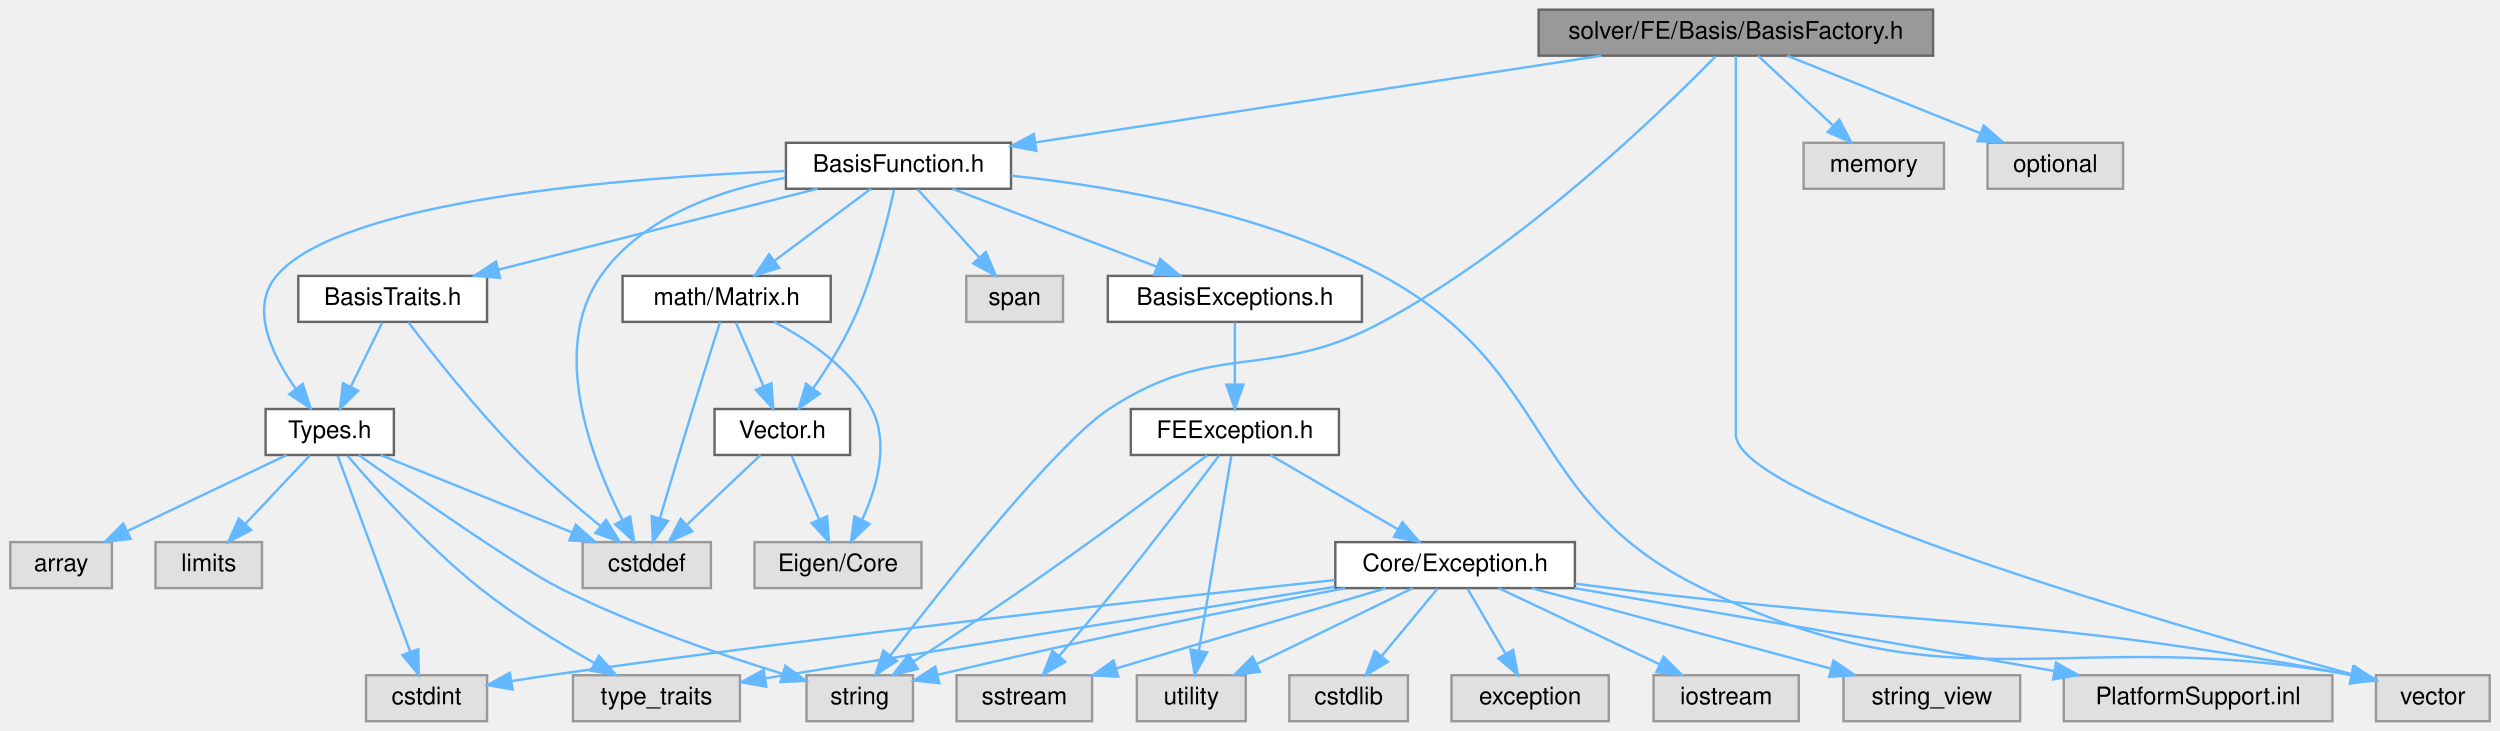
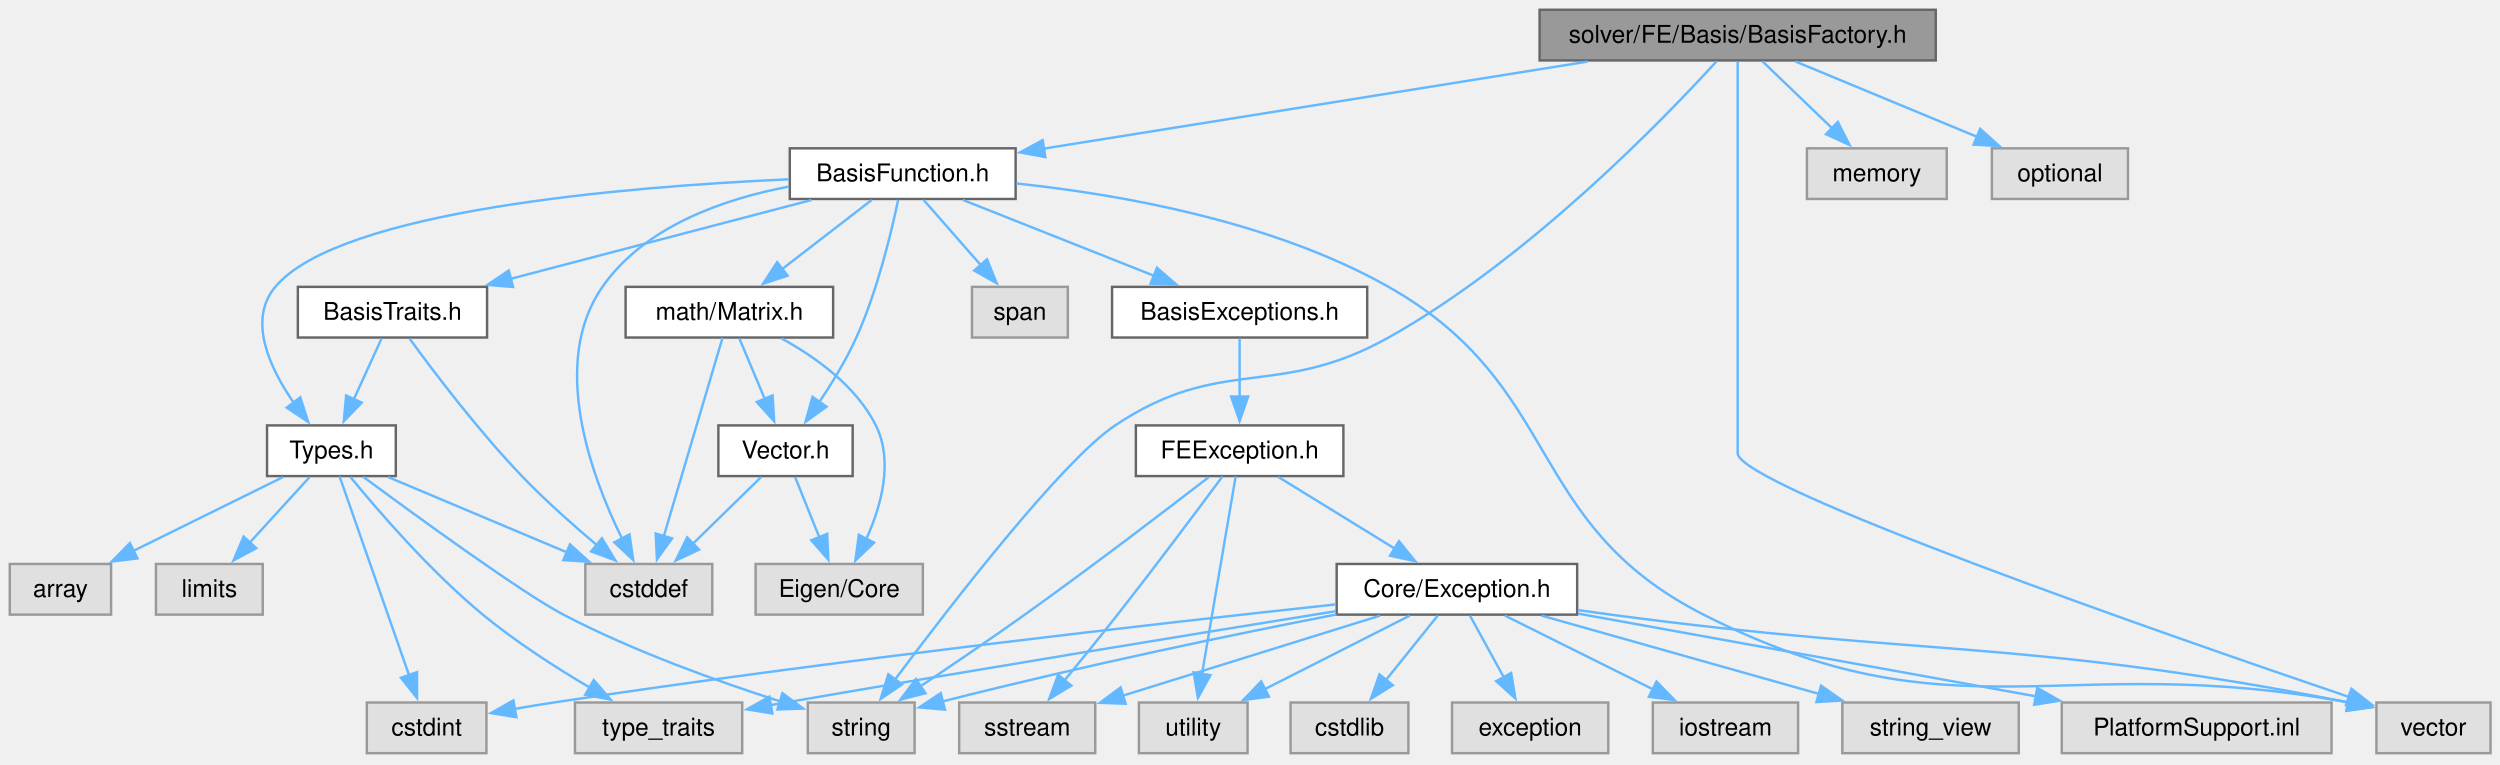
- <svg xmlns="http://www.w3.org/2000/svg" xmlns:xlink="http://www.w3.org/1999/xlink" width="1033pt" height="302pt" viewBox="0.00 0.00 1032.50 302.00">
-   <g id="graph0" class="graph" transform="scale(1 1) rotate(0) translate(4 298)">
+ <svg xmlns="http://www.w3.org/2000/svg" xmlns:xlink="http://www.w3.org/1999/xlink" width="1024pt" height="313pt" viewBox="0.00 0.00 1024.00 313.00">
+   <g id="graph0" class="graph" transform="scale(1 1) rotate(0) translate(4 308.5)">
    <g id="Node000001" class="node">
      <g id="a_Node000001">
        <a xlink:title="Runtime creation of basis families.">
-           <polygon fill="#999999" stroke="#666666" points="794.5,-294 631.5,-294 631.5,-275 794.5,-275 794.5,-294" />
-           <text text-anchor="middle" x="713" y="-282" font-family="Helvetica,sans-Serif" font-size="10.00">solver/FE/Basis/BasisFactory.h</text>
+           <polygon fill="#999999" stroke="#666666" points="788.88,-304.5 626.62,-304.5 626.62,-283.75 788.88,-283.75 788.88,-304.5" />
+           <text xml:space="preserve" text-anchor="middle" x="707.75" y="-291" font-family="Helvetica,sans-Serif" font-size="10.00">solver/FE/Basis/BasisFactory.h</text>
        </a>
      </g>
    </g>
    <g id="Node000002" class="node">
      <g id="a_Node000002">
        <a xlink:href="_basis_function_8h_source.html" target="_top" xlink:title=" ">
-           <polygon fill="white" stroke="#666666" points="413.5,-239 320.5,-239 320.5,-220 413.5,-220 413.5,-239" />
-           <text text-anchor="middle" x="367" y="-227" font-family="Helvetica,sans-Serif" font-size="10.00">BasisFunction.h</text>
+           <polygon fill="white" stroke="#666666" points="412,-247.75 319.5,-247.75 319.5,-227 412,-227 412,-247.75" />
+           <text xml:space="preserve" text-anchor="middle" x="365.75" y="-234.25" font-family="Helvetica,sans-Serif" font-size="10.00">BasisFunction.h</text>
        </a>
      </g>
    </g>
    <g id="edge1_Node000001_Node000002" class="edge">
      <g id="a_edge1_Node000001_Node000002">
        <a xlink:title=" ">
-           <path fill="none" stroke="#63b8ff" d="M657.41,-274.98C593.22,-265.15 488.2,-249.07 423.59,-239.17" />
-           <polygon fill="#63b8ff" stroke="#63b8ff" points="423.99,-235.69 413.58,-237.63 422.93,-242.61 423.99,-235.69" />
+           <path fill="none" stroke="#63b8ff" d="M646.21,-283.27C582.94,-273.14 485.17,-257.49 423.36,-247.6" />
+           <polygon fill="#63b8ff" stroke="#63b8ff" points="424.18,-244.18 413.75,-246.06 423.08,-251.1 424.18,-244.18" />
        </a>
      </g>
    </g>
    <g id="Node000011" class="node">
      <g id="a_Node000011">
        <a xlink:title=" ">
-           <polygon fill="#e0e0e0" stroke="#999999" points="373,-19 329,-19 329,0 373,0 373,-19" />
-           <text text-anchor="middle" x="351" y="-7" font-family="Helvetica,sans-Serif" font-size="10.00">string</text>
+           <polygon fill="#e0e0e0" stroke="#999999" points="370.62,-20.75 326.88,-20.75 326.88,0 370.62,0 370.62,-20.75" />
+           <text xml:space="preserve" text-anchor="middle" x="348.75" y="-7.25" font-family="Helvetica,sans-Serif" font-size="10.00">string</text>
        </a>
      </g>
    </g>
    <g id="edge41_Node000001_Node000011" class="edge">
      <g id="a_edge41_Node000001_Node000011">
        <a xlink:title=" ">
-           <path fill="none" stroke="#63b8ff" d="M704.63,-274.74C683.52,-253.1 625.6,-196.64 567,-165 520.62,-139.96 498.04,-157.97 454,-129 432.33,-114.75 385.96,-56.2 363.58,-27.09" />
-           <polygon fill="#63b8ff" stroke="#63b8ff" points="366.32,-24.9 357.47,-19.08 360.76,-29.15 366.32,-24.9" />
+           <path fill="none" stroke="#63b8ff" d="M699.05,-283.34C678.12,-260.38 622.44,-202.55 564.75,-170.25 519.13,-144.71 496.21,-163.33 452.75,-134.25 431.05,-119.73 385.61,-60.93 362.66,-30.24" />
+           <polygon fill="#63b8ff" stroke="#63b8ff" points="365.48,-28.16 356.7,-22.22 359.86,-32.34 365.48,-28.16" />
        </a>
      </g>
    </g>
    <g id="Node000015" class="node">
      <g id="a_Node000015">
        <a xlink:title=" ">
-           <polygon fill="#e0e0e0" stroke="#999999" points="1024.5,-19 977.5,-19 977.5,0 1024.5,0 1024.5,-19" />
-           <text text-anchor="middle" x="1001" y="-7" font-family="Helvetica,sans-Serif" font-size="10.00">vector</text>
+           <polygon fill="#e0e0e0" stroke="#999999" points="1016.12,-20.75 969.38,-20.75 969.38,0 1016.12,0 1016.12,-20.75" />
+           <text xml:space="preserve" text-anchor="middle" x="992.75" y="-7.25" font-family="Helvetica,sans-Serif" font-size="10.00">vector</text>
        </a>
      </g>
    </g>
    <g id="edge42_Node000001_Node000015" class="edge">
      <g id="a_edge42_Node000001_Node000015">
        <a xlink:title=" ">
-           <path fill="none" stroke="#63b8ff" d="M713,-274.82C713,-256.48 713,-212.44 713,-175.5 713,-175.5 713,-175.5 713,-118.5 713,-91.6 891.47,-40.12 967.42,-19.44" />
-           <polygon fill="#63b8ff" stroke="#63b8ff" points="968.69,-22.72 977.43,-16.73 966.86,-15.96 968.69,-22.72" />
+           <path fill="none" stroke="#63b8ff" d="M707.75,-283.28C707.75,-263.85 707.75,-219.18 707.75,-181.62 707.75,-181.62 707.75,-181.62 707.75,-122.88 707.75,-109.58 882.09,-48.88 958.06,-23.05" />
+           <polygon fill="#63b8ff" stroke="#63b8ff" points="959.16,-26.38 967.51,-19.85 956.91,-19.75 959.16,-26.38" />
        </a>
      </g>
    </g>
    <g id="Node000026" class="node">
      <g id="a_Node000026">
        <a xlink:title=" ">
-           <polygon fill="#e0e0e0" stroke="#999999" points="799,-239 741,-239 741,-220 799,-220 799,-239" />
-           <text text-anchor="middle" x="770" y="-227" font-family="Helvetica,sans-Serif" font-size="10.00">memory</text>
+           <polygon fill="#e0e0e0" stroke="#999999" points="793.38,-247.75 736.12,-247.75 736.12,-227 793.38,-227 793.38,-247.75" />
+           <text xml:space="preserve" text-anchor="middle" x="764.75" y="-234.25" font-family="Helvetica,sans-Serif" font-size="10.00">memory</text>
        </a>
      </g>
    </g>
    <g id="edge39_Node000001_Node000026" class="edge">
      <g id="a_edge39_Node000001_Node000026">
        <a xlink:title=" ">
-           <path fill="none" stroke="#63b8ff" d="M722.16,-274.98C730.5,-267.23 743.03,-255.58 753.18,-246.14" />
-           <polygon fill="#63b8ff" stroke="#63b8ff" points="755.74,-248.54 760.68,-239.17 750.97,-243.42 755.74,-248.54" />
+           <path fill="none" stroke="#63b8ff" d="M717.94,-283.34C725.88,-275.71 737.12,-264.92 746.59,-255.82" />
+           <polygon fill="#63b8ff" stroke="#63b8ff" points="748.77,-258.58 753.56,-249.13 743.92,-253.53 748.77,-258.58" />
        </a>
      </g>
    </g>
    <g id="Node000027" class="node">
      <g id="a_Node000027">
        <a xlink:title=" ">
-           <polygon fill="#e0e0e0" stroke="#999999" points="873,-239 817,-239 817,-220 873,-220 873,-239" />
-           <text text-anchor="middle" x="845" y="-227" font-family="Helvetica,sans-Serif" font-size="10.00">optional</text>
+           <polygon fill="#e0e0e0" stroke="#999999" points="867.62,-247.75 811.88,-247.75 811.88,-227 867.62,-227 867.62,-247.75" />
+           <text xml:space="preserve" text-anchor="middle" x="839.75" y="-234.25" font-family="Helvetica,sans-Serif" font-size="10.00">optional</text>
        </a>
      </g>
    </g>
    <g id="edge40_Node000001_Node000027" class="edge">
      <g id="a_edge40_Node000001_Node000027">
        <a xlink:title=" ">
-           <path fill="none" stroke="#63b8ff" d="M734.21,-274.98C755.73,-266.34 789.28,-252.87 813.83,-243.02" />
-           <polygon fill="#63b8ff" stroke="#63b8ff" points="815.43,-246.14 823.41,-239.17 812.82,-239.65 815.43,-246.14" />
+           <path fill="none" stroke="#63b8ff" d="M731.35,-283.34C752.09,-274.73 782.52,-262.11 805.86,-252.43" />
+           <polygon fill="#63b8ff" stroke="#63b8ff" points="807.06,-255.72 814.96,-248.66 804.38,-249.26 807.06,-255.72" />
        </a>
      </g>
    </g>
    <g id="Node000003" class="node">
      <g id="a_Node000003">
        <a xlink:href="_basis_exceptions_8h_source.html" target="_top" xlink:title=" ">
-           <polygon fill="white" stroke="#666666" points="558.5,-184 453.5,-184 453.5,-165 558.5,-165 558.5,-184" />
-           <text text-anchor="middle" x="506" y="-172" font-family="Helvetica,sans-Serif" font-size="10.00">BasisExceptions.h</text>
+           <polygon fill="white" stroke="#666666" points="556,-191 451.5,-191 451.5,-170.25 556,-170.25 556,-191" />
+           <text xml:space="preserve" text-anchor="middle" x="503.75" y="-177.5" font-family="Helvetica,sans-Serif" font-size="10.00">BasisExceptions.h</text>
        </a>
      </g>
    </g>
    <g id="edge2_Node000002_Node000003" class="edge">
      <g id="a_edge2_Node000002_Node000003">
        <a xlink:title=" ">
-           <path fill="none" stroke="#63b8ff" d="M389.33,-219.98C412.2,-211.27 447.96,-197.63 473.86,-187.75" />
-           <polygon fill="#63b8ff" stroke="#63b8ff" points="475.16,-191 483.26,-184.17 472.67,-184.46 475.16,-191" />
+           <path fill="none" stroke="#63b8ff" d="M390.42,-226.59C412.2,-217.94 444.21,-205.25 468.66,-195.55" />
+           <polygon fill="#63b8ff" stroke="#63b8ff" points="469.88,-198.83 477.89,-191.89 467.3,-192.32 469.88,-198.83" />
        </a>
      </g>
    </g>
    <g id="edge38_Node000002_Node000015" class="edge">
      <g id="a_edge38_Node000002_Node000015">
        <a xlink:title=" ">
-           <path fill="none" stroke="#63b8ff" d="M413.6,-225.41C455.83,-220.96 518.68,-210.18 567,-184 639.13,-144.93 625.25,-90.92 699,-55 804.97,-3.39 847.97,-40.51 967.44,-19.03" />
-           <polygon fill="#63b8ff" stroke="#63b8ff" points="968.14,-22.46 977.31,-17.15 966.84,-15.58 968.14,-22.46" />
+           <path fill="none" stroke="#63b8ff" d="M412.32,-233.34C454.48,-228.9 517.1,-217.95 564.75,-191 636.77,-150.26 619.97,-94.22 693.75,-56.75 796.9,-4.36 840.31,-42.63 957.83,-20.77" />
+           <polygon fill="#63b8ff" stroke="#63b8ff" points="958.45,-24.22 967.57,-18.84 957.08,-17.35 958.45,-24.22" />
        </a>
      </g>
    </g>
    <g id="Node000017" class="node">
      <g id="a_Node000017">
        <a xlink:href="_basis_traits_8h.html" target="_top" xlink:title="Reference-topology vocabulary (BasisTopology) and the internal ElementType/topology/order maps.">
-           <polygon fill="white" stroke="#666666" points="197,-184 119,-184 119,-165 197,-165 197,-184" />
-           <text text-anchor="middle" x="158" y="-172" font-family="Helvetica,sans-Serif" font-size="10.00">BasisTraits.h</text>
+           <polygon fill="white" stroke="#666666" points="195.5,-191 118,-191 118,-170.25 195.5,-170.25 195.5,-191" />
+           <text xml:space="preserve" text-anchor="middle" x="156.75" y="-177.5" font-family="Helvetica,sans-Serif" font-size="10.00">BasisTraits.h</text>
        </a>
      </g>
    </g>
    <g id="edge19_Node000002_Node000017" class="edge">
      <g id="a_edge19_Node000002_Node000017">
        <a xlink:title=" ">
-           <path fill="none" stroke="#63b8ff" d="M333.42,-219.98C297.65,-210.91 240.88,-196.52 201.66,-186.57" />
-           <polygon fill="#63b8ff" stroke="#63b8ff" points="202.4,-183.15 191.84,-184.08 200.68,-189.93 202.4,-183.15" />
+           <path fill="none" stroke="#63b8ff" d="M328.38,-226.59C293.87,-217.54 242.4,-204.06 204.83,-194.22" />
+           <polygon fill="#63b8ff" stroke="#63b8ff" points="206.17,-190.95 195.61,-191.8 204.39,-197.72 206.17,-190.95" />
        </a>
      </g>
    </g>
    <g id="Node000018" class="node">
      <g id="a_Node000018">
        <a xlink:href="_types_8h.html" target="_top" xlink:title="Fundamental type definitions for the finite element library.">
-           <polygon fill="white" stroke="#666666" points="158.5,-129 105.5,-129 105.5,-110 158.5,-110 158.5,-129" />
-           <text text-anchor="middle" x="132" y="-117" font-family="Helvetica,sans-Serif" font-size="10.00">Types.h</text>
+           <polygon fill="white" stroke="#666666" points="158.12,-134.25 105.38,-134.25 105.38,-113.5 158.12,-113.5 158.12,-134.25" />
+           <text xml:space="preserve" text-anchor="middle" x="131.75" y="-120.75" font-family="Helvetica,sans-Serif" font-size="10.00">Types.h</text>
        </a>
      </g>
    </g>
    <g id="edge35_Node000002_Node000018" class="edge">
      <g id="a_edge35_Node000002_Node000018">
        <a xlink:title=" ">
-           <path fill="none" stroke="#63b8ff" d="M320.27,-227.34C253.61,-224.59 136.35,-215.31 110,-184 98.78,-170.67 108.13,-151.29 117.87,-137.45" />
-           <polygon fill="#63b8ff" stroke="#63b8ff" points="120.83,-139.35 124.12,-129.28 115.27,-135.1 120.83,-139.35" />
+           <path fill="none" stroke="#63b8ff" d="M319.01,-235.05C252.34,-232.06 135.07,-222.37 108.75,-191 97.33,-177.38 106.46,-157.74 116.39,-143.41" />
+           <polygon fill="#63b8ff" stroke="#63b8ff" points="119,-145.76 122.24,-135.67 113.42,-141.54 119,-145.76" />
        </a>
      </g>
    </g>
    <g id="Node000020" class="node">
      <g id="a_Node000020">
        <a xlink:title=" ">
-           <polygon fill="#e0e0e0" stroke="#999999" points="289.5,-74 236.5,-74 236.5,-55 289.5,-55 289.5,-74" />
-           <text text-anchor="middle" x="263" y="-62" font-family="Helvetica,sans-Serif" font-size="10.00">cstddef</text>
+           <polygon fill="#e0e0e0" stroke="#999999" points="287.75,-77.5 235.75,-77.5 235.75,-56.75 287.75,-56.75 287.75,-77.5" />
+           <text xml:space="preserve" text-anchor="middle" x="261.75" y="-64" font-family="Helvetica,sans-Serif" font-size="10.00">cstddef</text>
        </a>
      </g>
    </g>
    <g id="edge36_Node000002_Node000020" class="edge">
      <g id="a_edge36_Node000002_Node000020">
        <a xlink:title=" ">
-           <path fill="none" stroke="#63b8ff" d="M320.19,-224.51C293.14,-219.52 261.15,-208.44 244,-184 222.65,-153.57 240.29,-108 252.94,-83.17" />
-           <polygon fill="#63b8ff" stroke="#63b8ff" points="256.12,-84.65 257.77,-74.18 249.95,-81.33 256.12,-84.65" />
+           <path fill="none" stroke="#63b8ff" d="M319.22,-232.1C292.09,-226.94 259.93,-215.65 242.75,-191 221.14,-159.99 237.98,-113.92 250.78,-87.9" />
+           <polygon fill="#63b8ff" stroke="#63b8ff" points="253.84,-89.6 255.36,-79.12 247.63,-86.36 253.84,-89.6" />
        </a>
      </g>
    </g>
    <g id="Node000022" class="node">
      <g id="a_Node000022">
        <a xlink:href="_matrix_8h.html" target="_top" xlink:title="Fixed-size matrix types for FE computations, backed by Eigen.">
-           <polygon fill="white" stroke="#666666" points="339,-184 253,-184 253,-165 339,-165 339,-184" />
-           <text text-anchor="middle" x="296" y="-172" font-family="Helvetica,sans-Serif" font-size="10.00">math/Matrix.h</text>
+           <polygon fill="white" stroke="#666666" points="337.25,-191 252.25,-191 252.25,-170.25 337.25,-170.25 337.25,-191" />
+           <text xml:space="preserve" text-anchor="middle" x="294.75" y="-177.5" font-family="Helvetica,sans-Serif" font-size="10.00">math/Matrix.h</text>
        </a>
      </g>
    </g>
    <g id="edge28_Node000002_Node000022" class="edge">
      <g id="a_edge28_Node000002_Node000022">
        <a xlink:title=" ">
-           <path fill="none" stroke="#63b8ff" d="M355.59,-219.98C344.89,-212 328.66,-199.88 315.84,-190.31" />
-           <polygon fill="#63b8ff" stroke="#63b8ff" points="317.72,-187.35 307.61,-184.17 313.53,-192.96 317.72,-187.35" />
+           <path fill="none" stroke="#63b8ff" d="M353.06,-226.59C342.86,-218.72 328.31,-207.5 316.29,-198.24" />
+           <polygon fill="#63b8ff" stroke="#63b8ff" points="318.59,-195.59 308.53,-192.25 314.31,-201.13 318.59,-195.59" />
        </a>
      </g>
    </g>
    <g id="Node000023" class="node">
      <g id="a_Node000023">
        <a xlink:href="common_2math_2include_2math_2_vector_8h.html" target="_top" xlink:title="Fixed-size vector types for FE computations, backed by Eigen.">
-           <polygon fill="white" stroke="#666666" points="347,-129 291,-129 291,-110 347,-110 347,-129" />
-           <text text-anchor="middle" x="319" y="-117" font-family="Helvetica,sans-Serif" font-size="10.00">Vector.h</text>
+           <polygon fill="white" stroke="#666666" points="345.25,-134.25 290.25,-134.25 290.25,-113.5 345.25,-113.5 345.25,-134.25" />
+           <text xml:space="preserve" text-anchor="middle" x="317.75" y="-120.75" font-family="Helvetica,sans-Serif" font-size="10.00">Vector.h</text>
        </a>
      </g>
    </g>
    <g id="edge34_Node000002_Node000023" class="edge">
      <g id="a_edge34_Node000002_Node000023">
        <a xlink:title=" ">
-           <path fill="none" stroke="#63b8ff" d="M365.18,-219.58C362.44,-207.02 356.62,-183.58 348,-165 343.55,-155.4 337.26,-145.46 331.67,-137.41" />
-           <polygon fill="#63b8ff" stroke="#63b8ff" points="334.48,-135.33 325.8,-129.26 328.8,-139.42 334.48,-135.33" />
+           <path fill="none" stroke="#63b8ff" d="M363.88,-226.65C361.14,-213.48 355.4,-189.41 346.75,-170.25 342.63,-161.13 336.88,-151.7 331.59,-143.81" />
+           <polygon fill="#63b8ff" stroke="#63b8ff" points="334.54,-141.92 325.94,-135.74 328.8,-145.94 334.54,-141.92" />
        </a>
      </g>
    </g>
    <g id="Node000025" class="node">
      <g id="a_Node000025">
        <a xlink:title=" ">
-           <polygon fill="#e0e0e0" stroke="#999999" points="435,-184 395,-184 395,-165 435,-165 435,-184" />
-           <text text-anchor="middle" x="415" y="-172" font-family="Helvetica,sans-Serif" font-size="10.00">span</text>
+           <polygon fill="#e0e0e0" stroke="#999999" points="433.38,-191 394.12,-191 394.12,-170.25 433.38,-170.25 433.38,-191" />
+           <text xml:space="preserve" text-anchor="middle" x="413.75" y="-177.5" font-family="Helvetica,sans-Serif" font-size="10.00">span</text>
        </a>
      </g>
    </g>
    <g id="edge37_Node000002_Node000025" class="edge">
      <g id="a_edge37_Node000002_Node000025">
        <a xlink:title=" ">
-           <path fill="none" stroke="#63b8ff" d="M374.93,-219.75C381.85,-212.11 392.07,-200.82 400.45,-191.56" />
-           <polygon fill="#63b8ff" stroke="#63b8ff" points="403.1,-193.85 407.22,-184.09 397.91,-189.15 403.1,-193.85" />
+           <path fill="none" stroke="#63b8ff" d="M374.33,-226.59C380.82,-219.19 389.9,-208.82 397.72,-199.91" />
+           <polygon fill="#63b8ff" stroke="#63b8ff" points="400.28,-202.29 404.25,-192.47 395.02,-197.68 400.28,-202.29" />
        </a>
      </g>
    </g>
    <g id="Node000004" class="node">
      <g id="a_Node000004">
        <a xlink:href="_f_e_exception_8h.html" target="_top" xlink:title="Exception hierarchy for error handling in the FE library.">
-           <polygon fill="white" stroke="#666666" points="549,-129 463,-129 463,-110 549,-110 549,-129" />
-           <text text-anchor="middle" x="506" y="-117" font-family="Helvetica,sans-Serif" font-size="10.00">FEException.h</text>
+           <polygon fill="white" stroke="#666666" points="546.25,-134.25 461.25,-134.25 461.25,-113.5 546.25,-113.5 546.25,-134.25" />
+           <text xml:space="preserve" text-anchor="middle" x="503.75" y="-120.75" font-family="Helvetica,sans-Serif" font-size="10.00">FEException.h</text>
        </a>
      </g>
    </g>
    <g id="edge3_Node000003_Node000004" class="edge">
      <g id="a_edge3_Node000003_Node000004">
        <a xlink:title=" ">
-           <path fill="none" stroke="#63b8ff" d="M506,-164.75C506,-157.8 506,-147.85 506,-139.13" />
-           <polygon fill="#63b8ff" stroke="#63b8ff" points="509.5,-139.09 506,-129.09 502.5,-139.09 509.5,-139.09" />
+           <path fill="none" stroke="#63b8ff" d="M503.75,-169.84C503.75,-163.22 503.75,-154.22 503.75,-146.02" />
+           <polygon fill="#63b8ff" stroke="#63b8ff" points="507.25,-146.09 503.75,-136.09 500.25,-146.09 507.25,-146.09" />
        </a>
      </g>
    </g>
    <g id="Node000005" class="node">
      <g id="a_Node000005">
        <a xlink:href="_exception_8h_source.html" target="_top" xlink:title=" ">
-           <polygon fill="white" stroke="#666666" points="646.5,-74 547.5,-74 547.5,-55 646.5,-55 646.5,-74" />
-           <text text-anchor="middle" x="597" y="-62" font-family="Helvetica,sans-Serif" font-size="10.00">Core/Exception.h</text>
+           <polygon fill="white" stroke="#666666" points="642,-77.5 543.5,-77.5 543.5,-56.75 642,-56.75 642,-77.5" />
+           <text xml:space="preserve" text-anchor="middle" x="592.75" y="-64" font-family="Helvetica,sans-Serif" font-size="10.00">Core/Exception.h</text>
        </a>
      </g>
    </g>
    <g id="edge4_Node000004_Node000005" class="edge">
      <g id="a_edge4_Node000004_Node000005">
        <a xlink:title=" ">
-           <path fill="none" stroke="#63b8ff" d="M520.62,-109.98C534.86,-101.69 556.75,-88.94 573.45,-79.22" />
-           <polygon fill="#63b8ff" stroke="#63b8ff" points="575.23,-82.23 582.11,-74.17 571.71,-76.18 575.23,-82.23" />
+           <path fill="none" stroke="#63b8ff" d="M519.66,-113.09C532.95,-104.91 552.14,-93.11 567.52,-83.65" />
+           <polygon fill="#63b8ff" stroke="#63b8ff" points="569,-86.84 575.69,-78.62 565.34,-80.88 569,-86.84" />
        </a>
      </g>
    </g>
    <g id="Node000010" class="node">
      <g id="a_Node000010">
        <a xlink:title=" ">
-           <polygon fill="#e0e0e0" stroke="#999999" points="447,-19 391,-19 391,0 447,0 447,-19" />
-           <text text-anchor="middle" x="419" y="-7" font-family="Helvetica,sans-Serif" font-size="10.00">sstream</text>
+           <polygon fill="#e0e0e0" stroke="#999999" points="444.62,-20.75 388.88,-20.75 388.88,0 444.62,0 444.62,-20.75" />
+           <text xml:space="preserve" text-anchor="middle" x="416.75" y="-7.25" font-family="Helvetica,sans-Serif" font-size="10.00">sstream</text>
        </a>
      </g>
    </g>
    <g id="edge16_Node000004_Node000010" class="edge">
      <g id="a_edge16_Node000004_Node000010">
        <a xlink:title=" ">
-           <path fill="none" stroke="#63b8ff" d="M499.48,-109.77C490.21,-97.43 472.62,-74.24 457,-55 449.32,-45.54 440.49,-35.17 433.27,-26.82" />
-           <polygon fill="#63b8ff" stroke="#63b8ff" points="435.9,-24.51 426.7,-19.26 430.62,-29.1 435.9,-24.51" />
+           <path fill="none" stroke="#63b8ff" d="M496.74,-113.37C487.16,-100.46 469.4,-76.67 453.75,-56.75 446.71,-47.79 438.74,-37.97 432,-29.77" />
+           <polygon fill="#63b8ff" stroke="#63b8ff" points="434.82,-27.68 425.76,-22.2 429.42,-32.14 434.82,-27.68" />
        </a>
      </g>
    </g>
    <g id="edge17_Node000004_Node000011" class="edge">
      <g id="a_edge17_Node000004_Node000011">
        <a xlink:title=" ">
-           <path fill="none" stroke="#63b8ff" d="M494.59,-109.89C478.1,-97.5 446.53,-74.04 419,-55 403.91,-44.57 386.61,-33.26 373.24,-24.65" />
-           <polygon fill="#63b8ff" stroke="#63b8ff" points="374.99,-21.61 364.68,-19.16 371.21,-27.51 374.99,-21.61" />
+           <path fill="none" stroke="#63b8ff" d="M491.07,-113.04C474.1,-99.94 442.97,-76.18 415.75,-56.75 401.76,-46.77 385.85,-35.97 373.04,-27.41" />
+           <polygon fill="#63b8ff" stroke="#63b8ff" points="375.06,-24.55 364.79,-21.92 371.18,-30.37 375.06,-24.55" />
        </a>
      </g>
    </g>
    <g id="Node000014" class="node">
      <g id="a_Node000014">
        <a xlink:title=" ">
-           <polygon fill="#e0e0e0" stroke="#999999" points="510.5,-19 465.5,-19 465.5,0 510.5,0 510.5,-19" />
-           <text text-anchor="middle" x="488" y="-7" font-family="Helvetica,sans-Serif" font-size="10.00">utility</text>
+           <polygon fill="#e0e0e0" stroke="#999999" points="507,-20.75 462.5,-20.75 462.5,0 507,0 507,-20.75" />
+           <text xml:space="preserve" text-anchor="middle" x="484.75" y="-7.25" font-family="Helvetica,sans-Serif" font-size="10.00">utility</text>
        </a>
      </g>
    </g>
    <g id="edge18_Node000004_Node000014" class="edge">
      <g id="a_edge18_Node000004_Node000014">
        <a xlink:title=" ">
-           <path fill="none" stroke="#63b8ff" d="M504.53,-109.66C501.61,-92.17 495.05,-52.8 491.13,-29.27" />
-           <polygon fill="#63b8ff" stroke="#63b8ff" points="494.54,-28.45 489.44,-19.16 487.63,-29.6 494.54,-28.45" />
+           <path fill="none" stroke="#63b8ff" d="M502.13,-113.37C499.09,-95.52 492.46,-56.61 488.32,-32.34" />
+           <polygon fill="#63b8ff" stroke="#63b8ff" points="491.8,-31.94 486.67,-22.67 484.9,-33.11 491.8,-31.94" />
        </a>
      </g>
    </g>
    <g id="Node000006" class="node">
      <g id="a_Node000006">
        <a xlink:title=" ">
-           <polygon fill="#e0e0e0" stroke="#999999" points="197,-19 147,-19 147,0 197,0 197,-19" />
-           <text text-anchor="middle" x="172" y="-7" font-family="Helvetica,sans-Serif" font-size="10.00">cstdint</text>
+           <polygon fill="#e0e0e0" stroke="#999999" points="195.25,-20.75 146.25,-20.75 146.25,0 195.25,0 195.25,-20.75" />
+           <text xml:space="preserve" text-anchor="middle" x="170.75" y="-7.25" font-family="Helvetica,sans-Serif" font-size="10.00">cstdint</text>
        </a>
      </g>
    </g>
    <g id="edge5_Node000005_Node000006" class="edge">
      <g id="a_edge5_Node000005_Node000006">
        <a xlink:title=" ">
-           <path fill="none" stroke="#63b8ff" d="M547.3,-58.33C475.55,-50.71 338.87,-35.54 223,-19 217.86,-18.27 212.43,-17.43 207.11,-16.57" />
-           <polygon fill="#63b8ff" stroke="#63b8ff" points="207.56,-13.1 197.13,-14.93 206.42,-20.01 207.56,-13.1" />
+           <path fill="none" stroke="#63b8ff" d="M543.25,-60.95C472.17,-53.32 337.13,-38.06 222.75,-20.75 217.61,-19.97 212.2,-19.08 206.89,-18.16" />
+           <polygon fill="#63b8ff" stroke="#63b8ff" points="207.51,-14.72 197.06,-16.41 206.29,-21.61 207.51,-14.72" />
        </a>
      </g>
    </g>
    <g id="Node000007" class="node">
      <g id="a_Node000007">
        <a xlink:title=" ">
-           <polygon fill="#e0e0e0" stroke="#999999" points="577.5,-19 528.5,-19 528.5,0 577.5,0 577.5,-19" />
-           <text text-anchor="middle" x="553" y="-7" font-family="Helvetica,sans-Serif" font-size="10.00">cstdlib</text>
+           <polygon fill="#e0e0e0" stroke="#999999" points="572.88,-20.75 524.62,-20.75 524.62,0 572.88,0 572.88,-20.75" />
+           <text xml:space="preserve" text-anchor="middle" x="548.75" y="-7.25" font-family="Helvetica,sans-Serif" font-size="10.00">cstdlib</text>
        </a>
      </g>
    </g>
    <g id="edge6_Node000005_Node000007" class="edge">
      <g id="a_edge6_Node000005_Node000007">
        <a xlink:title=" ">
-           <path fill="none" stroke="#63b8ff" d="M589.73,-54.75C583.46,-47.18 574.21,-36.05 566.57,-26.84" />
-           <polygon fill="#63b8ff" stroke="#63b8ff" points="569.21,-24.55 560.13,-19.09 563.83,-29.02 569.21,-24.55" />
+           <path fill="none" stroke="#63b8ff" d="M584.88,-56.34C579,-49.02 570.78,-38.79 563.67,-29.94" />
+           <polygon fill="#63b8ff" stroke="#63b8ff" points="566.49,-27.86 557.5,-22.26 561.03,-32.25 566.49,-27.86" />
        </a>
      </g>
    </g>
    <g id="Node000008" class="node">
      <g id="a_Node000008">
        <a xlink:title=" ">
-           <polygon fill="#e0e0e0" stroke="#999999" points="660.5,-19 595.5,-19 595.5,0 660.5,0 660.5,-19" />
-           <text text-anchor="middle" x="628" y="-7" font-family="Helvetica,sans-Serif" font-size="10.00">exception</text>
+           <polygon fill="#e0e0e0" stroke="#999999" points="654.75,-20.75 590.75,-20.75 590.75,0 654.75,0 654.75,-20.75" />
+           <text xml:space="preserve" text-anchor="middle" x="622.75" y="-7.25" font-family="Helvetica,sans-Serif" font-size="10.00">exception</text>
        </a>
      </g>
    </g>
    <g id="edge7_Node000005_Node000008" class="edge">
      <g id="a_edge7_Node000005_Node000008">
        <a xlink:title=" ">
-           <path fill="none" stroke="#63b8ff" d="M602.12,-54.75C606.36,-47.49 612.53,-36.95 617.78,-27.98" />
-           <polygon fill="#63b8ff" stroke="#63b8ff" points="620.95,-29.49 622.98,-19.09 614.91,-25.95 620.95,-29.49" />
+           <path fill="none" stroke="#63b8ff" d="M598.11,-56.34C601.95,-49.33 607.25,-39.66 611.95,-31.08" />
+           <polygon fill="#63b8ff" stroke="#63b8ff" points="614.97,-32.86 616.71,-22.41 608.83,-29.49 614.97,-32.86" />
        </a>
      </g>
    </g>
    <g id="Node000009" class="node">
      <g id="a_Node000009">
        <a xlink:title=" ">
-           <polygon fill="#e0e0e0" stroke="#999999" points="739,-19 679,-19 679,0 739,0 739,-19" />
-           <text text-anchor="middle" x="709" y="-7" font-family="Helvetica,sans-Serif" font-size="10.00">iostream</text>
+           <polygon fill="#e0e0e0" stroke="#999999" points="732.5,-20.75 673,-20.75 673,0 732.5,0 732.5,-20.75" />
+           <text xml:space="preserve" text-anchor="middle" x="702.75" y="-7.25" font-family="Helvetica,sans-Serif" font-size="10.00">iostream</text>
        </a>
      </g>
    </g>
    <g id="edge8_Node000005_Node000009" class="edge">
      <g id="a_edge8_Node000005_Node000009">
        <a xlink:title=" ">
-           <path fill="none" stroke="#63b8ff" d="M614.99,-54.98C632.93,-46.5 660.72,-33.35 681.43,-23.54" />
-           <polygon fill="#63b8ff" stroke="#63b8ff" points="683.14,-26.61 690.68,-19.17 680.14,-20.28 683.14,-26.61" />
+           <path fill="none" stroke="#63b8ff" d="M612.42,-56.34C629.31,-47.93 653.92,-35.68 673.18,-26.09" />
+           <polygon fill="#63b8ff" stroke="#63b8ff" points="674.51,-29.34 681.9,-21.75 671.39,-23.08 674.51,-29.34" />
        </a>
      </g>
    </g>
    <g id="edge9_Node000005_Node000010" class="edge">
      <g id="a_edge9_Node000005_Node000010">
        <a xlink:title=" ">
-           <path fill="none" stroke="#63b8ff" d="M568.4,-54.98C538.21,-45.99 490.46,-31.78 457.09,-21.84" />
-           <polygon fill="#63b8ff" stroke="#63b8ff" points="457.82,-18.41 447.23,-18.91 455.82,-25.11 457.82,-18.41" />
+           <path fill="none" stroke="#63b8ff" d="M561.28,-56.34C531.74,-47.15 487.46,-33.37 455.7,-23.49" />
+           <polygon fill="#63b8ff" stroke="#63b8ff" points="457.07,-20.25 446.48,-20.62 454.99,-26.94 457.07,-20.25" />
        </a>
      </g>
    </g>
    <g id="edge10_Node000005_Node000011" class="edge">
      <g id="a_edge10_Node000005_Node000011">
        <a xlink:title=" ">
-           <path fill="none" stroke="#63b8ff" d="M551.51,-54.96C510,-46.96 446.74,-34.3 383.11,-19.15" />
-           <polygon fill="#63b8ff" stroke="#63b8ff" points="383.85,-15.73 373.31,-16.8 382.21,-22.54 383.85,-15.73" />
+           <path fill="none" stroke="#63b8ff" d="M543.41,-56.83C502.52,-48.86 442.66,-36.56 381.97,-21.17" />
+           <polygon fill="#63b8ff" stroke="#63b8ff" points="383.06,-17.83 372.5,-18.74 381.32,-24.61 383.06,-17.83" />
        </a>
      </g>
    </g>
    <g id="Node000012" class="node">
      <g id="a_Node000012">
        <a xlink:title=" ">
-           <polygon fill="#e0e0e0" stroke="#999999" points="830.5,-19 757.5,-19 757.5,0 830.5,0 830.5,-19" />
-           <text text-anchor="middle" x="794" y="-7" font-family="Helvetica,sans-Serif" font-size="10.00">string_view</text>
+           <polygon fill="#e0e0e0" stroke="#999999" points="822.88,-20.75 750.62,-20.75 750.62,0 822.88,0 822.88,-20.75" />
+           <text xml:space="preserve" text-anchor="middle" x="786.75" y="-7.25" font-family="Helvetica,sans-Serif" font-size="10.00">string_view</text>
        </a>
      </g>
    </g>
    <g id="edge11_Node000005_Node000012" class="edge">
      <g id="a_edge11_Node000005_Node000012">
        <a xlink:title=" ">
-           <path fill="none" stroke="#63b8ff" d="M628.65,-54.98C662.16,-45.97 715.2,-31.7 752.14,-21.76" />
-           <polygon fill="#63b8ff" stroke="#63b8ff" points="753.35,-25.06 762.1,-19.08 751.53,-18.3 753.35,-25.06" />
+           <path fill="none" stroke="#63b8ff" d="M627.43,-56.34C659.2,-47.37 706.42,-34.04 741.22,-24.23" />
+           <polygon fill="#63b8ff" stroke="#63b8ff" points="741.91,-27.67 750.58,-21.58 740.01,-20.93 741.91,-27.67" />
        </a>
      </g>
    </g>
    <g id="Node000013" class="node">
      <g id="a_Node000013">
        <a xlink:title=" ">
-           <polygon fill="#e0e0e0" stroke="#999999" points="301.5,-19 232.5,-19 232.5,0 301.5,0 301.5,-19" />
-           <text text-anchor="middle" x="267" y="-7" font-family="Helvetica,sans-Serif" font-size="10.00">type_traits</text>
+           <polygon fill="#e0e0e0" stroke="#999999" points="300,-20.75 231.5,-20.75 231.5,0 300,0 300,-20.75" />
+           <text xml:space="preserve" text-anchor="middle" x="265.75" y="-7.25" font-family="Helvetica,sans-Serif" font-size="10.00">type_traits</text>
        </a>
      </g>
    </g>
    <g id="edge12_Node000005_Node000013" class="edge">
      <g id="a_edge12_Node000005_Node000013">
        <a xlink:title=" ">
-           <path fill="none" stroke="#63b8ff" d="M547.24,-55.51C483.41,-45.26 373.63,-27.63 312.12,-17.75" />
-           <polygon fill="#63b8ff" stroke="#63b8ff" points="312.38,-14.24 301.95,-16.11 311.27,-21.16 312.38,-14.24" />
+           <path fill="none" stroke="#63b8ff" d="M543.03,-58.15C487.93,-49.26 396.43,-34.33 317.75,-20.75 315.74,-20.4 313.68,-20.04 311.6,-19.68" />
+           <polygon fill="#63b8ff" stroke="#63b8ff" points="312.37,-16.26 301.91,-17.96 311.15,-23.15 312.37,-16.26" />
        </a>
      </g>
    </g>
    <g id="edge13_Node000005_Node000014" class="edge">
      <g id="a_edge13_Node000005_Node000014">
        <a xlink:title=" ">
-           <path fill="none" stroke="#63b8ff" d="M579.49,-54.98C562.03,-46.5 534.99,-33.35 514.83,-23.54" />
-           <polygon fill="#63b8ff" stroke="#63b8ff" points="516.36,-20.4 505.83,-19.17 513.29,-26.69 516.36,-20.4" />
+           <path fill="none" stroke="#63b8ff" d="M573.44,-56.34C556.93,-47.97 532.92,-35.79 514.04,-26.22" />
+           <polygon fill="#63b8ff" stroke="#63b8ff" points="515.74,-23.16 505.24,-21.76 512.58,-29.41 515.74,-23.16" />
        </a>
      </g>
    </g>
    <g id="edge14_Node000005_Node000015" class="edge">
      <g id="a_edge14_Node000005_Node000015">
        <a xlink:title=" ">
-           <path fill="none" stroke="#63b8ff" d="M646.6,-56.83C651.47,-56.2 656.33,-55.58 661,-55 794.55,-38.33 831.87,-44.45 967.39,-19.08" />
-           <polygon fill="#63b8ff" stroke="#63b8ff" points="968.15,-22.5 977.32,-17.19 966.84,-15.62 968.15,-22.5" />
+           <path fill="none" stroke="#63b8ff" d="M642.25,-58.62C646.81,-57.97 651.37,-57.34 655.75,-56.75 787.05,-39.21 824.38,-46.98 958,-20.79" />
+           <polygon fill="#63b8ff" stroke="#63b8ff" points="958.46,-24.27 967.58,-18.89 957.09,-17.41 958.46,-24.27" />
        </a>
      </g>
    </g>
    <g id="Node000016" class="node">
      <g id="a_Node000016">
        <a xlink:title=" ">
-           <polygon fill="#e0e0e0" stroke="#999999" points="959.5,-19 848.5,-19 848.5,0 959.5,0 959.5,-19" />
-           <text text-anchor="middle" x="904" y="-7" font-family="Helvetica,sans-Serif" font-size="10.00">PlatformSupport.inl</text>
+           <polygon fill="#e0e0e0" stroke="#999999" points="951,-20.75 840.5,-20.75 840.5,0 951,0 951,-20.75" />
+           <text xml:space="preserve" text-anchor="middle" x="895.75" y="-7.25" font-family="Helvetica,sans-Serif" font-size="10.00">PlatformSupport.inl</text>
        </a>
      </g>
    </g>
    <g id="edge15_Node000005_Node000016" class="edge">
      <g id="a_edge15_Node000005_Node000016">
        <a xlink:title=" ">
-           <path fill="none" stroke="#63b8ff" d="M646.32,-54.98C700.29,-45.67 786.78,-30.74 844.48,-20.78" />
-           <polygon fill="#63b8ff" stroke="#63b8ff" points="845.28,-24.19 854.54,-19.04 844.09,-17.29 845.28,-24.19" />
+           <path fill="none" stroke="#63b8ff" d="M642.44,-57.15C693.57,-47.91 773.49,-33.47 829.86,-23.28" />
+           <polygon fill="#63b8ff" stroke="#63b8ff" points="830.45,-26.73 839.67,-21.51 829.21,-19.84 830.45,-26.73" />
        </a>
      </g>
    </g>
    <g id="edge20_Node000017_Node000018" class="edge">
      <g id="a_edge20_Node000017_Node000018">
        <a xlink:title=" ">
-           <path fill="none" stroke="#63b8ff" d="M153.71,-164.75C150.19,-157.57 145.09,-147.18 140.72,-138.27" />
-           <polygon fill="#63b8ff" stroke="#63b8ff" points="143.76,-136.53 136.21,-129.09 137.48,-139.61 143.76,-136.53" />
+           <path fill="none" stroke="#63b8ff" d="M152.28,-169.84C149.12,-162.91 144.76,-153.37 140.88,-144.86" />
+           <polygon fill="#63b8ff" stroke="#63b8ff" points="144.15,-143.6 136.81,-135.96 137.78,-146.51 144.15,-143.6" />
        </a>
      </g>
    </g>
    <g id="edge27_Node000017_Node000020" class="edge">
      <g id="a_edge27_Node000017_Node000020">
        <a xlink:title=" ">
-           <path fill="none" stroke="#63b8ff" d="M164.44,-164.9C174.01,-152.31 192.84,-128.39 211,-110 221.31,-99.57 233.76,-88.85 243.9,-80.55" />
-           <polygon fill="#63b8ff" stroke="#63b8ff" points="246.19,-83.2 251.77,-74.2 241.79,-77.75 246.19,-83.2" />
+           <path fill="none" stroke="#63b8ff" d="M163.79,-169.76C173.5,-156.43 191.83,-132.19 209.75,-113.5 219.3,-103.54 230.79,-93.36 240.53,-85.17" />
+           <polygon fill="#63b8ff" stroke="#63b8ff" points="242.56,-88.03 248.05,-78.96 238.11,-82.63 242.56,-88.03" />
        </a>
      </g>
    </g>
    <g id="edge23_Node000018_Node000006" class="edge">
      <g id="a_edge23_Node000018_Node000006">
        <a xlink:title=" ">
-           <path fill="none" stroke="#63b8ff" d="M135.27,-109.66C141.81,-92.01 156.6,-52.09 165.28,-28.64" />
-           <polygon fill="#63b8ff" stroke="#63b8ff" points="168.6,-29.75 168.79,-19.16 162.04,-27.32 168.6,-29.75" />
+           <path fill="none" stroke="#63b8ff" d="M135.08,-113.37C141.35,-95.44 155.05,-56.25 163.53,-32.01" />
+           <polygon fill="#63b8ff" stroke="#63b8ff" points="166.82,-33.2 166.82,-22.6 160.22,-30.89 166.82,-33.2" />
        </a>
      </g>
    </g>
    <g id="edge24_Node000018_Node000011" class="edge">
      <g id="a_edge24_Node000018_Node000011">
        <a xlink:title=" ">
-           <path fill="none" stroke="#63b8ff" d="M143.99,-109.95C165.53,-94.68 210.08,-63.53 227,-55 256.98,-39.89 293.34,-27.48 318.92,-19.64" />
-           <polygon fill="#63b8ff" stroke="#63b8ff" points="320.26,-22.89 328.83,-16.66 318.24,-16.19 320.26,-22.89" />
+           <path fill="none" stroke="#63b8ff" d="M144.76,-113.21C166.62,-97.06 210.01,-65.51 226.75,-56.75 255.57,-41.67 290.56,-29.2 315.66,-21.18" />
+           <polygon fill="#63b8ff" stroke="#63b8ff" points="316.49,-24.58 325,-18.26 314.41,-17.9 316.49,-24.58" />
        </a>
      </g>
    </g>
    <g id="edge25_Node000018_Node000013" class="edge">
      <g id="a_edge25_Node000018_Node000013">
        <a xlink:title=" ">
-           <path fill="none" stroke="#63b8ff" d="M139.41,-109.6C150.47,-96.65 172.3,-72.27 194,-55 208.76,-43.25 226.87,-32.19 241.36,-24.04" />
-           <polygon fill="#63b8ff" stroke="#63b8ff" points="243.21,-27.01 250.28,-19.12 239.83,-20.88 243.21,-27.01" />
+           <path fill="none" stroke="#63b8ff" d="M139.49,-113.17C150.61,-99.58 172.15,-74.58 193.75,-56.75 207.28,-45.58 223.75,-35.01 237.52,-26.89" />
+           <polygon fill="#63b8ff" stroke="#63b8ff" points="239.2,-29.96 246.12,-21.94 235.7,-23.9 239.2,-29.96" />
        </a>
      </g>
    </g>
    <g id="Node000019" class="node">
      <g id="a_Node000019">
        <a xlink:title=" ">
-           <polygon fill="#e0e0e0" stroke="#999999" points="42,-74 0,-74 0,-55 42,-55 42,-74" />
-           <text text-anchor="middle" x="21" y="-62" font-family="Helvetica,sans-Serif" font-size="10.00">array</text>
+           <polygon fill="#e0e0e0" stroke="#999999" points="41.5,-77.5 0,-77.5 0,-56.75 41.5,-56.75 41.5,-77.5" />
+           <text xml:space="preserve" text-anchor="middle" x="20.75" y="-64" font-family="Helvetica,sans-Serif" font-size="10.00">array</text>
        </a>
      </g>
    </g>
    <g id="edge21_Node000018_Node000019" class="edge">
      <g id="a_edge21_Node000018_Node000019">
        <a xlink:title=" ">
-           <path fill="none" stroke="#63b8ff" d="M114.17,-109.98C96.39,-101.5 68.85,-88.35 48.32,-78.54" />
-           <polygon fill="#63b8ff" stroke="#63b8ff" points="49.69,-75.32 39.16,-74.17 46.67,-81.64 49.69,-75.32" />
+           <path fill="none" stroke="#63b8ff" d="M111.91,-113.09C94.86,-104.68 70.03,-92.43 50.59,-82.84" />
+           <polygon fill="#63b8ff" stroke="#63b8ff" points="52.3,-79.78 41.78,-78.5 49.2,-86.06 52.3,-79.78" />
        </a>
      </g>
    </g>
    <g id="edge22_Node000018_Node000020" class="edge">
      <g id="a_edge22_Node000018_Node000020">
        <a xlink:title=" ">
-           <path fill="none" stroke="#63b8ff" d="M153.05,-109.98C174.41,-101.34 207.7,-87.87 232.06,-78.02" />
-           <polygon fill="#63b8ff" stroke="#63b8ff" points="233.61,-81.17 241.57,-74.17 230.99,-74.68 233.61,-81.17" />
+           <path fill="none" stroke="#63b8ff" d="M154.99,-113.09C175.42,-104.48 205.39,-91.86 228.38,-82.18" />
+           <polygon fill="#63b8ff" stroke="#63b8ff" points="229.46,-85.52 237.31,-78.42 226.74,-79.07 229.46,-85.52" />
        </a>
      </g>
    </g>
    <g id="Node000021" class="node">
      <g id="a_Node000021">
        <a xlink:title=" ">
-           <polygon fill="#e0e0e0" stroke="#999999" points="104,-74 60,-74 60,-55 104,-55 104,-74" />
-           <text text-anchor="middle" x="82" y="-62" font-family="Helvetica,sans-Serif" font-size="10.00">limits</text>
+           <polygon fill="#e0e0e0" stroke="#999999" points="103.62,-77.5 59.88,-77.5 59.88,-56.75 103.62,-56.75 103.62,-77.5" />
+           <text xml:space="preserve" text-anchor="middle" x="81.75" y="-64" font-family="Helvetica,sans-Serif" font-size="10.00">limits</text>
        </a>
      </g>
    </g>
    <g id="edge26_Node000018_Node000021" class="edge">
      <g id="a_edge26_Node000018_Node000021">
        <a xlink:title=" ">
-           <path fill="none" stroke="#63b8ff" d="M123.74,-109.75C116.54,-102.11 105.89,-90.82 97.15,-81.56" />
-           <polygon fill="#63b8ff" stroke="#63b8ff" points="99.51,-78.96 90.1,-74.09 94.42,-83.76 99.51,-78.96" />
+           <path fill="none" stroke="#63b8ff" d="M122.81,-113.09C115.99,-105.61 106.39,-95.11 98.19,-86.13" />
+           <polygon fill="#63b8ff" stroke="#63b8ff" points="100.96,-83.97 91.63,-78.95 95.79,-88.69 100.96,-83.97" />
        </a>
      </g>
    </g>
    <g id="edge33_Node000022_Node000020" class="edge">
      <g id="a_edge33_Node000022_Node000020">
        <a xlink:title=" ">
-           <path fill="none" stroke="#63b8ff" d="M293.28,-164.98C290.43,-156.03 285.85,-141.54 282,-129 277.35,-113.85 272.21,-96.63 268.45,-83.95" />
-           <polygon fill="#63b8ff" stroke="#63b8ff" points="271.74,-82.74 265.54,-74.14 265.02,-84.72 271.74,-82.74" />
+           <path fill="none" stroke="#63b8ff" d="M291.94,-170.12C286.63,-152.19 275.03,-113 267.86,-88.76" />
+           <polygon fill="#63b8ff" stroke="#63b8ff" points="271.27,-87.97 265.08,-79.38 264.56,-89.96 271.27,-87.97" />
        </a>
      </g>
    </g>
    <g id="edge29_Node000022_Node000023" class="edge">
      <g id="a_edge29_Node000022_Node000023">
        <a xlink:title=" ">
-           <path fill="none" stroke="#63b8ff" d="M299.8,-164.75C302.91,-157.57 307.42,-147.18 311.29,-138.27" />
-           <polygon fill="#63b8ff" stroke="#63b8ff" points="314.5,-139.66 315.27,-129.09 308.08,-136.87 314.5,-139.66" />
+           <path fill="none" stroke="#63b8ff" d="M298.86,-169.84C301.74,-162.99 305.69,-153.59 309.23,-145.15" />
+           <polygon fill="#63b8ff" stroke="#63b8ff" points="312.44,-146.55 313.09,-135.97 305.99,-143.84 312.44,-146.55" />
        </a>
      </g>
    </g>
    <g id="Node000024" class="node">
      <g id="a_Node000024">
        <a xlink:title=" ">
-           <polygon fill="#e0e0e0" stroke="#999999" points="376.5,-74 307.5,-74 307.5,-55 376.5,-55 376.5,-74" />
-           <text text-anchor="middle" x="342" y="-62" font-family="Helvetica,sans-Serif" font-size="10.00">Eigen/Core</text>
+           <polygon fill="#e0e0e0" stroke="#999999" points="374,-77.5 305.5,-77.5 305.5,-56.75 374,-56.75 374,-77.5" />
+           <text xml:space="preserve" text-anchor="middle" x="339.75" y="-64" font-family="Helvetica,sans-Serif" font-size="10.00">Eigen/Core</text>
        </a>
      </g>
    </g>
    <g id="edge32_Node000022_Node000024" class="edge">
      <g id="a_edge32_Node000022_Node000024">
        <a xlink:title=" ">
-           <path fill="none" stroke="#63b8ff" d="M315.58,-164.98C329.67,-157.68 347.6,-145.68 356,-129 363.28,-114.54 358.01,-96.35 351.96,-83.14" />
-           <polygon fill="#63b8ff" stroke="#63b8ff" points="355.05,-81.49 347.38,-74.17 348.81,-84.67 355.05,-81.49" />
+           <path fill="none" stroke="#63b8ff" d="M316.12,-169.88C329.91,-162.31 346.72,-150.39 354.75,-134.25 362.04,-119.59 356.99,-101.35 350.84,-87.74" />
+           <polygon fill="#63b8ff" stroke="#63b8ff" points="354.02,-86.25 346.36,-78.92 347.78,-89.43 354.02,-86.25" />
        </a>
      </g>
    </g>
    <g id="edge31_Node000023_Node000020" class="edge">
      <g id="a_edge31_Node000023_Node000020">
        <a xlink:title=" ">
-           <path fill="none" stroke="#63b8ff" d="M310,-109.98C301.81,-102.23 289.49,-90.58 279.53,-81.14" />
-           <polygon fill="#63b8ff" stroke="#63b8ff" points="281.83,-78.5 272.16,-74.17 277.02,-83.59 281.83,-78.5" />
+           <path fill="none" stroke="#63b8ff" d="M307.74,-113.09C300.01,-105.53 289.12,-94.89 279.88,-85.85" />
+           <polygon fill="#63b8ff" stroke="#63b8ff" points="282.35,-83.37 272.76,-78.89 277.46,-88.38 282.35,-83.37" />
        </a>
      </g>
    </g>
    <g id="edge30_Node000023_Node000024" class="edge">
      <g id="a_edge30_Node000023_Node000024">
        <a xlink:title=" ">
-           <path fill="none" stroke="#63b8ff" d="M322.8,-109.75C325.91,-102.57 330.42,-92.18 334.29,-83.27" />
-           <polygon fill="#63b8ff" stroke="#63b8ff" points="337.5,-84.66 338.27,-74.09 331.08,-81.87 337.5,-84.66" />
+           <path fill="none" stroke="#63b8ff" d="M321.68,-113.09C324.44,-106.24 328.21,-96.84 331.6,-88.4" />
+           <polygon fill="#63b8ff" stroke="#63b8ff" points="334.81,-89.82 335.29,-79.23 328.31,-87.21 334.81,-89.82" />
        </a>
      </g>
    </g>
  </g>
</svg>
